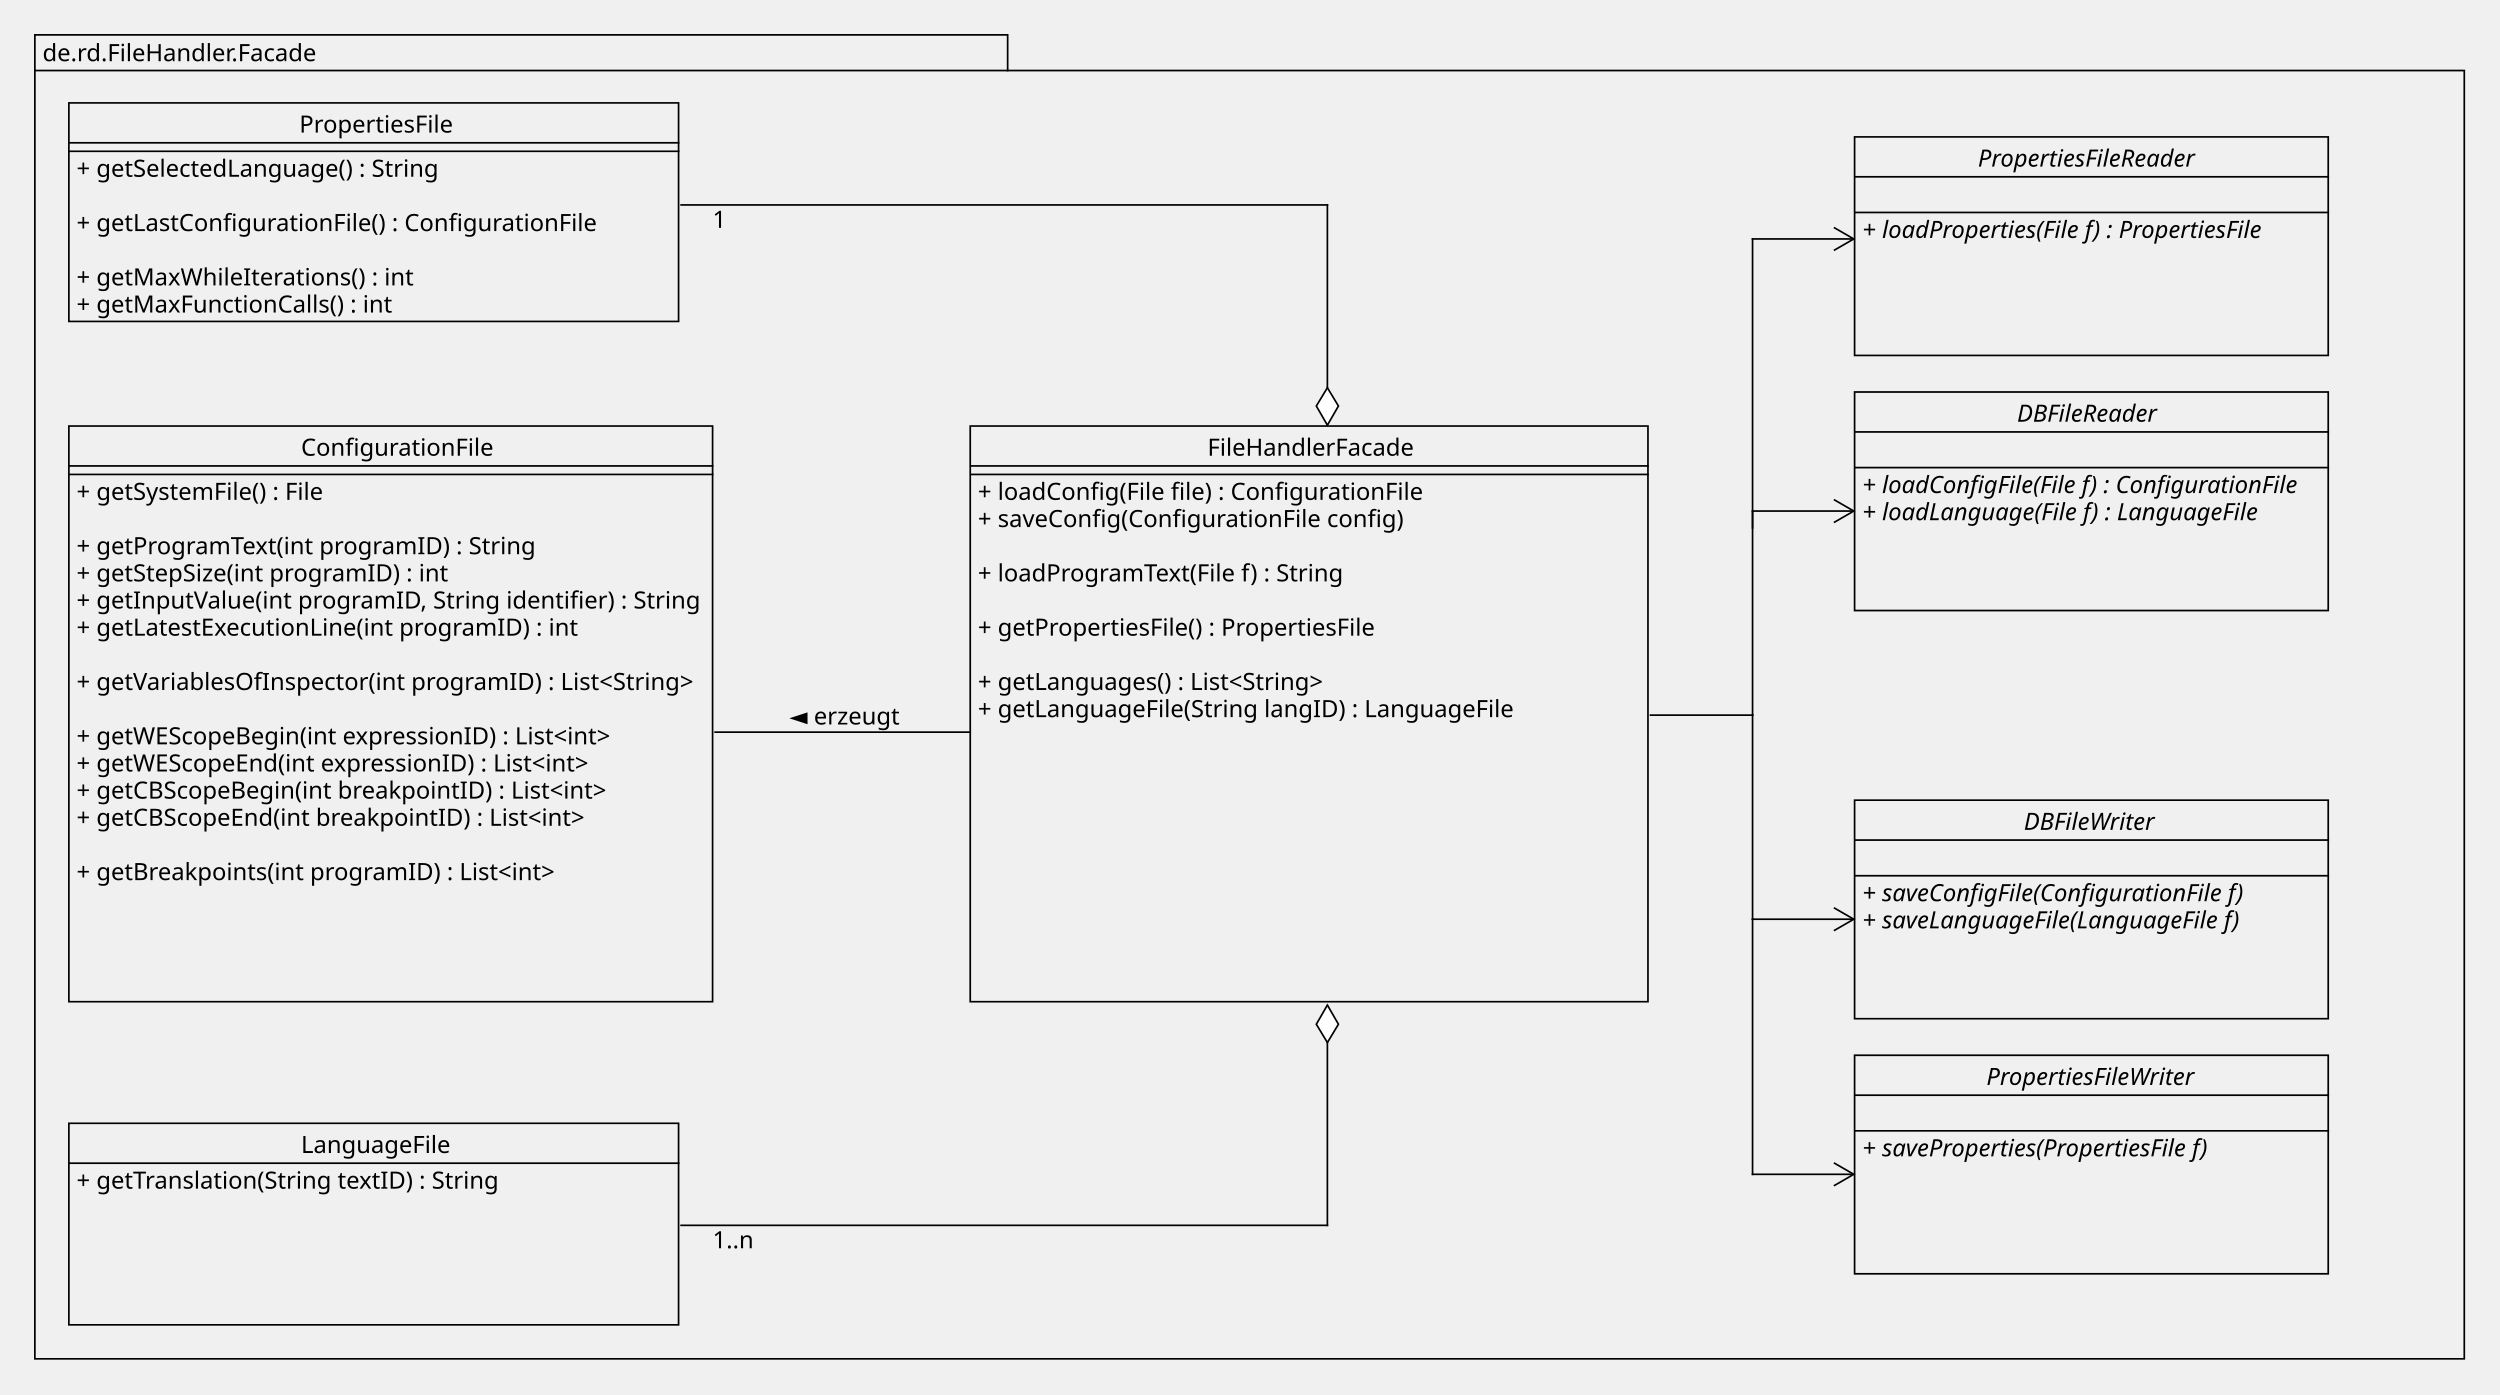
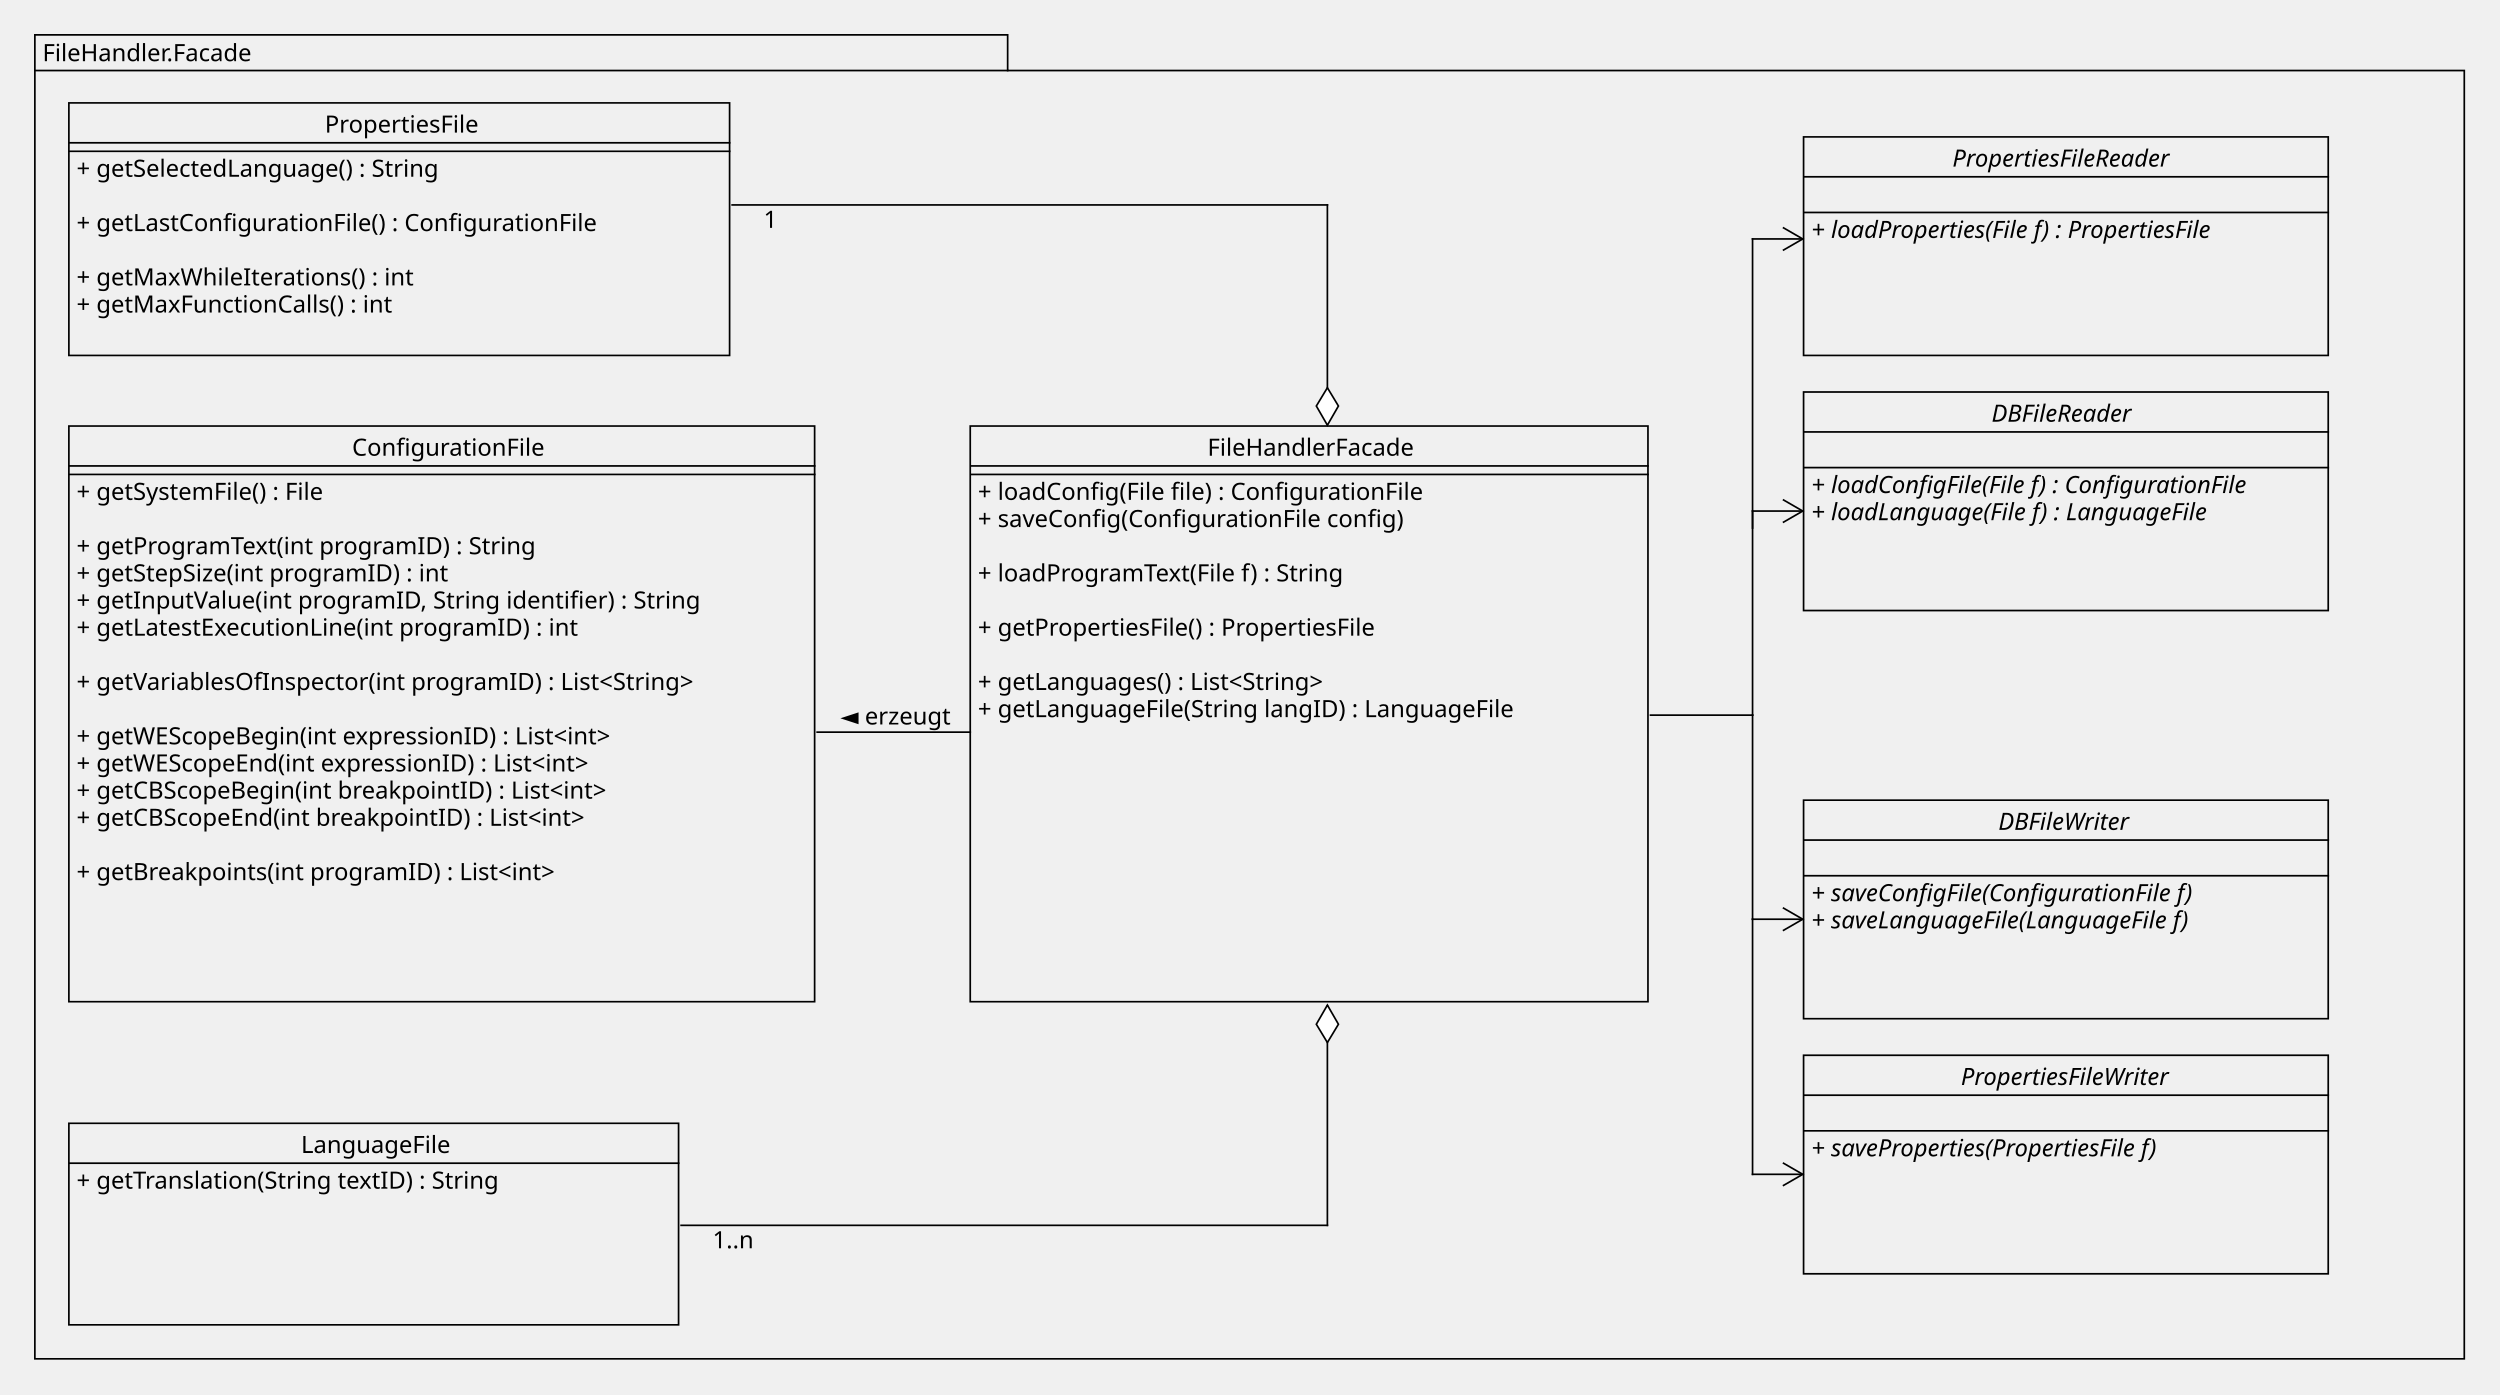
- <svg xmlns="http://www.w3.org/2000/svg" fill-opacity="1" color-rendering="auto" color-interpolation="auto" text-rendering="auto" stroke="black" stroke-linecap="square" width="1470" stroke-miterlimit="10" shape-rendering="auto" stroke-opacity="1" fill="black" stroke-dasharray="none" font-weight="normal" stroke-width="1" viewBox="440 330 1470 820" height="820" font-family="'Dialog'" font-style="normal" stroke-linejoin="miter" font-size="12px" stroke-dashoffset="0" image-rendering="auto">
+ <svg xmlns="http://www.w3.org/2000/svg" fill-opacity="1" color-rendering="auto" color-interpolation="auto" text-rendering="auto" stroke="black" stroke-linecap="square" width="1470" stroke-miterlimit="10" shape-rendering="auto" stroke-opacity="1" fill="black" stroke-dasharray="none" font-weight="normal" stroke-width="1" viewBox="250 190 1470 820" height="820" font-family="'Dialog'" font-style="normal" stroke-linejoin="miter" font-size="12px" stroke-dashoffset="0" image-rendering="auto">
  <defs id="genericDefs" />
  <g>
    <defs id="defs1">
      <clipPath clipPathUnits="userSpaceOnUse" id="clipPath1">
        <path d="M0 0 L2147483647 0 L2147483647 2147483647 L0 2147483647 L0 0 Z" />
      </clipPath>
      <clipPath clipPathUnits="userSpaceOnUse" id="clipPath2">
-         <path d="M0 0 L0 130 L280 130 L280 0 Z" />
+         <path d="M0 0 L0 130 L310 130 L310 0 Z" />
      </clipPath>
      <clipPath clipPathUnits="userSpaceOnUse" id="clipPath3">
        <path d="M0 0 L0 120 L360 120 L360 0 Z" />
      </clipPath>
      <clipPath clipPathUnits="userSpaceOnUse" id="clipPath4">
-         <path d="M0 0 L0 130 L360 130 L360 0 Z" />
+         <path d="M0 0 L0 150 L390 150 L390 0 Z" />
      </clipPath>
      <clipPath clipPathUnits="userSpaceOnUse" id="clipPath5">
-         <path d="M0 0 L0 340 L380 340 L380 0 Z" />
+         <path d="M0 0 L0 340 L440 340 L440 0 Z" />
      </clipPath>
      <clipPath clipPathUnits="userSpaceOnUse" id="clipPath6">
        <path d="M0 0 L0 340 L400 340 L400 0 Z" />
      </clipPath>
      <clipPath clipPathUnits="userSpaceOnUse" id="clipPath7">
        <path d="M0 0 L0 780 L1430 780 L1430 0 Z" />
      </clipPath>
      <clipPath clipPathUnits="userSpaceOnUse" id="clipPath8">
-         <path d="M0 0 L0 180 L90 180 L90 0 Z" />
+         <path d="M0 0 L0 180 L60 180 L60 0 Z" />
      </clipPath>
      <clipPath clipPathUnits="userSpaceOnUse" id="clipPath9">
-         <path d="M0 0 L0 200 L90 200 L90 0 Z" />
+         <path d="M0 0 L0 200 L60 200 L60 0 Z" />
      </clipPath>
      <clipPath clipPathUnits="userSpaceOnUse" id="clipPath10">
-         <path d="M0 0 L0 150 L90 150 L90 0 Z" />
+         <path d="M0 0 L0 150 L60 150 L60 0 Z" />
      </clipPath>
      <clipPath clipPathUnits="userSpaceOnUse" id="clipPath11">
-         <path d="M0 0 L0 150 L150 150 L150 0 Z" />
+         <path d="M0 0 L0 150 L120 150 L120 0 Z" />
      </clipPath>
      <clipPath clipPathUnits="userSpaceOnUse" id="clipPath12">
        <path d="M0 0 L0 170 L410 170 L410 0 Z" />
      </clipPath>
      <clipPath clipPathUnits="userSpaceOnUse" id="clipPath13">
-         <path d="M0 0 L0 160 L410 160 L410 0 Z" />
+         <path d="M0 0 L0 160 L380 160 L380 0 Z" />
      </clipPath>
      <clipPath clipPathUnits="userSpaceOnUse" id="clipPath14">
-         <path d="M0 0 L0 40 L180 40 L180 0 Z" />
+         <path d="M0 0 L0 40 L120 40 L120 0 Z" />
      </clipPath>
    </defs>
-     <g fill="rgb(255,255,255)" fill-opacity="0" transform="translate(1530,410)" stroke-opacity="0" stroke="rgb(255,255,255)">
-       <rect x="0.5" width="278.5" height="128.5" y="0.5" clip-path="url(#clipPath2)" stroke="none" />
+     <g fill="rgb(255,255,255)" fill-opacity="0" transform="translate(1310,270)" stroke-opacity="0" stroke="rgb(255,255,255)">
+       <rect x="0.5" width="308.5" height="128.5" y="0.5" clip-path="url(#clipPath2)" stroke="none" />
    </g>
-     <g transform="translate(1530,410)">
-       <rect fill="none" x="0.5" width="278.5" height="128.5" y="0.5" clip-path="url(#clipPath2)" />
-       <text x="73" font-size="14px" y="17.969" clip-path="url(#clipPath2)" font-family="sans-serif" font-style="italic" stroke="none" xml:space="preserve">PropertiesFileReader</text>
-       <path fill="none" d="M1 23.969 L279 23.969" clip-path="url(#clipPath2)" />
-       <path fill="none" d="M1 44.938 L279 44.938" clip-path="url(#clipPath2)" />
+     <g transform="translate(1310,270)">
+       <rect fill="none" x="0.5" width="308.5" height="128.5" y="0.5" clip-path="url(#clipPath2)" />
+       <text x="88" font-size="14px" y="17.969" clip-path="url(#clipPath2)" font-family="sans-serif" font-style="italic" stroke="none" xml:space="preserve">PropertiesFileReader</text>
+       <path fill="none" d="M1 23.969 L309 23.969" clip-path="url(#clipPath2)" />
+       <path fill="none" d="M1 44.938 L309 44.938" clip-path="url(#clipPath2)" />
      <text x="5" font-size="14px" y="59.906" clip-path="url(#clipPath2)" font-family="sans-serif" font-style="italic" stroke="none" xml:space="preserve">+ loadProperties(File f) : PropertiesFile</text>
    </g>
-     <g fill="rgb(255,255,255)" fill-opacity="0" transform="translate(1530,950)" stroke-opacity="0" stroke="rgb(255,255,255)">
-       <rect x="0.5" width="278.5" height="128.5" y="0.5" clip-path="url(#clipPath2)" stroke="none" />
+     <g fill="rgb(255,255,255)" fill-opacity="0" transform="translate(1310,810)" stroke-opacity="0" stroke="rgb(255,255,255)">
+       <rect x="0.5" width="308.5" height="128.5" y="0.5" clip-path="url(#clipPath2)" stroke="none" />
    </g>
-     <g transform="translate(1530,950)">
-       <rect fill="none" x="0.5" width="278.5" height="128.5" y="0.5" clip-path="url(#clipPath2)" />
-       <text x="78" font-size="14px" y="17.969" clip-path="url(#clipPath2)" font-family="sans-serif" font-style="italic" stroke="none" xml:space="preserve">PropertiesFileWriter</text>
-       <path fill="none" d="M1 23.969 L279 23.969" clip-path="url(#clipPath2)" />
-       <path fill="none" d="M1 44.938 L279 44.938" clip-path="url(#clipPath2)" />
+     <g transform="translate(1310,810)">
+       <rect fill="none" x="0.5" width="308.5" height="128.5" y="0.5" clip-path="url(#clipPath2)" />
+       <text x="93" font-size="14px" y="17.969" clip-path="url(#clipPath2)" font-family="sans-serif" font-style="italic" stroke="none" xml:space="preserve">PropertiesFileWriter</text>
+       <path fill="none" d="M1 23.969 L309 23.969" clip-path="url(#clipPath2)" />
+       <path fill="none" d="M1 44.938 L309 44.938" clip-path="url(#clipPath2)" />
      <text x="5" font-size="14px" y="59.906" clip-path="url(#clipPath2)" font-family="sans-serif" font-style="italic" stroke="none" xml:space="preserve">+ saveProperties(PropertiesFile f)</text>
    </g>
-     <g fill="rgb(255,255,255)" fill-opacity="0" transform="translate(480,990)" stroke-opacity="0" stroke="rgb(255,255,255)">
+     <g fill="rgb(255,255,255)" fill-opacity="0" transform="translate(290,850)" stroke-opacity="0" stroke="rgb(255,255,255)">
      <rect x="0.5" width="358.5" height="118.5" y="0.5" clip-path="url(#clipPath3)" stroke="none" />
    </g>
-     <g transform="translate(480,990)">
+     <g transform="translate(290,850)">
      <rect fill="none" x="0.5" width="358.5" height="118.5" y="0.5" clip-path="url(#clipPath3)" />
      <text x="137" font-size="14px" y="17.969" clip-path="url(#clipPath3)" font-family="sans-serif" stroke="none" xml:space="preserve">LanguageFile</text>
      <path fill="none" d="M1 23.969 L359 23.969" clip-path="url(#clipPath3)" />
      <text x="5" font-size="14px" y="38.938" clip-path="url(#clipPath3)" font-family="sans-serif" stroke="none" xml:space="preserve">+ getTranslation(String textID) : String</text>
    </g>
-     <g fill="rgb(255,255,255)" fill-opacity="0" transform="translate(480,390)" stroke-opacity="0" stroke="rgb(255,255,255)">
-       <rect x="0.5" width="358.5" height="128.5" y="0.5" clip-path="url(#clipPath4)" stroke="none" />
+     <g fill="rgb(255,255,255)" fill-opacity="0" transform="translate(290,250)" stroke-opacity="0" stroke="rgb(255,255,255)">
+       <rect x="0.5" width="388.5" height="148.5" y="0.5" clip-path="url(#clipPath4)" stroke="none" />
    </g>
-     <g transform="translate(480,390)">
-       <rect fill="none" x="0.5" width="358.5" height="128.5" y="0.5" clip-path="url(#clipPath4)" />
-       <text x="136" font-size="14px" y="17.969" clip-path="url(#clipPath4)" font-family="sans-serif" stroke="none" xml:space="preserve">PropertiesFile</text>
-       <path fill="none" d="M1 23.969 L359 23.969" clip-path="url(#clipPath4)" />
-       <path fill="none" d="M1 28.969 L359 28.969" clip-path="url(#clipPath4)" />
+     <g transform="translate(290,250)">
+       <rect fill="none" x="0.5" width="388.5" height="148.5" y="0.5" clip-path="url(#clipPath4)" />
+       <text x="151" font-size="14px" y="17.969" clip-path="url(#clipPath4)" font-family="sans-serif" stroke="none" xml:space="preserve">PropertiesFile</text>
+       <path fill="none" d="M1 23.969 L389 23.969" clip-path="url(#clipPath4)" />
+       <path fill="none" d="M1 28.969 L389 28.969" clip-path="url(#clipPath4)" />
      <text x="5" font-size="14px" y="43.938" clip-path="url(#clipPath4)" font-family="sans-serif" stroke="none" xml:space="preserve">+ getSelectedLanguage() : String</text>
      <text x="5" font-size="14px" y="75.875" clip-path="url(#clipPath4)" font-family="sans-serif" stroke="none" xml:space="preserve">+ getLastConfigurationFile() : ConfigurationFile</text>
      <text x="5" font-size="14px" y="107.812" clip-path="url(#clipPath4)" font-family="sans-serif" stroke="none" xml:space="preserve">+ getMaxWhileIterations() : int</text>
      <text x="5" font-size="14px" y="123.781" clip-path="url(#clipPath4)" font-family="sans-serif" stroke="none" xml:space="preserve">+ getMaxFunctionCalls() : int</text>
    </g>
-     <g fill="rgb(255,255,255)" fill-opacity="0" transform="translate(480,580)" stroke-opacity="0" stroke="rgb(255,255,255)">
-       <rect x="0.5" width="378.5" height="338.5" y="0.5" clip-path="url(#clipPath5)" stroke="none" />
+     <g fill="rgb(255,255,255)" fill-opacity="0" transform="translate(290,440)" stroke-opacity="0" stroke="rgb(255,255,255)">
+       <rect x="0.5" width="438.5" height="338.5" y="0.5" clip-path="url(#clipPath5)" stroke="none" />
    </g>
-     <g transform="translate(480,580)">
-       <rect fill="none" x="0.5" width="378.5" height="338.5" y="0.5" clip-path="url(#clipPath5)" />
-       <text x="137" font-size="14px" y="17.969" clip-path="url(#clipPath5)" font-family="sans-serif" stroke="none" xml:space="preserve">ConfigurationFile</text>
-       <path fill="none" d="M1 23.969 L379 23.969" clip-path="url(#clipPath5)" />
-       <path fill="none" d="M1 28.969 L379 28.969" clip-path="url(#clipPath5)" />
+     <g transform="translate(290,440)">
+       <rect fill="none" x="0.5" width="438.5" height="338.5" y="0.5" clip-path="url(#clipPath5)" />
+       <text x="167" font-size="14px" y="17.969" clip-path="url(#clipPath5)" font-family="sans-serif" stroke="none" xml:space="preserve">ConfigurationFile</text>
+       <path fill="none" d="M1 23.969 L439 23.969" clip-path="url(#clipPath5)" />
+       <path fill="none" d="M1 28.969 L439 28.969" clip-path="url(#clipPath5)" />
      <text x="5" font-size="14px" y="43.938" clip-path="url(#clipPath5)" font-family="sans-serif" stroke="none" xml:space="preserve">+ getSystemFile() : File</text>
      <text x="5" font-size="14px" y="75.875" clip-path="url(#clipPath5)" font-family="sans-serif" stroke="none" xml:space="preserve">+ getProgramText(int programID) : String</text>
      <text x="5" font-size="14px" y="91.844" clip-path="url(#clipPath5)" font-family="sans-serif" stroke="none" xml:space="preserve">+ getStepSize(int programID) : int</text>
      <text x="5" font-size="14px" y="107.812" clip-path="url(#clipPath5)" font-family="sans-serif" stroke="none" xml:space="preserve">+ getInputValue(int programID, String identifier) : String</text>
      <text x="5" font-size="14px" y="123.781" clip-path="url(#clipPath5)" font-family="sans-serif" stroke="none" xml:space="preserve">+ getLatestExecutionLine(int programID) : int</text>
      <text x="5" font-size="14px" y="155.719" clip-path="url(#clipPath5)" font-family="sans-serif" stroke="none" xml:space="preserve">+ getVariablesOfInspector(int programID) : List&lt;String&gt; </text>
      <text x="5" font-size="14px" y="187.656" clip-path="url(#clipPath5)" font-family="sans-serif" stroke="none" xml:space="preserve">+ getWEScopeBegin(int expressionID) : List&lt;int&gt;</text>
      <text x="5" font-size="14px" y="203.625" clip-path="url(#clipPath5)" font-family="sans-serif" stroke="none" xml:space="preserve">+ getWEScopeEnd(int expressionID) : List&lt;int&gt;</text>
      <text x="5" font-size="14px" y="219.594" clip-path="url(#clipPath5)" font-family="sans-serif" stroke="none" xml:space="preserve">+ getCBScopeBegin(int breakpointID) : List&lt;int&gt;</text>
      <text x="5" font-size="14px" y="235.562" clip-path="url(#clipPath5)" font-family="sans-serif" stroke="none" xml:space="preserve">+ getCBScopeEnd(int breakpointID) : List&lt;int&gt;</text>
      <text x="5" font-size="14px" y="267.5" clip-path="url(#clipPath5)" font-family="sans-serif" stroke="none" xml:space="preserve">+ getBreakpoints(int programID) : List&lt;int&gt;</text>
    </g>
-     <g fill="rgb(255,255,255)" fill-opacity="0" transform="translate(1010,580)" stroke-opacity="0" stroke="rgb(255,255,255)">
+     <g fill="rgb(255,255,255)" fill-opacity="0" transform="translate(820,440)" stroke-opacity="0" stroke="rgb(255,255,255)">
      <rect x="0.5" width="398.5" height="338.5" y="0.5" clip-path="url(#clipPath6)" stroke="none" />
    </g>
-     <g transform="translate(1010,580)">
+     <g transform="translate(820,440)">
      <rect fill="none" x="0.5" width="398.5" height="338.5" y="0.5" clip-path="url(#clipPath6)" />
      <text x="140" font-size="14px" y="17.969" clip-path="url(#clipPath6)" font-family="sans-serif" stroke="none" xml:space="preserve">FileHandlerFacade</text>
      <path fill="none" d="M1 23.969 L399 23.969" clip-path="url(#clipPath6)" />
      <path fill="none" d="M1 28.969 L399 28.969" clip-path="url(#clipPath6)" />
      <text x="5" font-size="14px" y="43.938" clip-path="url(#clipPath6)" font-family="sans-serif" stroke="none" xml:space="preserve">+ loadConfig(File file) : ConfigurationFile</text>
      <text x="5" font-size="14px" y="59.906" clip-path="url(#clipPath6)" font-family="sans-serif" stroke="none" xml:space="preserve">+ saveConfig(ConfigurationFile config)</text>
      <text x="5" font-size="14px" y="91.844" clip-path="url(#clipPath6)" font-family="sans-serif" stroke="none" xml:space="preserve">+ loadProgramText(File f) : String</text>
      <text x="5" font-size="14px" y="123.781" clip-path="url(#clipPath6)" font-family="sans-serif" stroke="none" xml:space="preserve">+ getPropertiesFile() : PropertiesFile</text>
      <text x="5" font-size="14px" y="155.719" clip-path="url(#clipPath6)" font-family="sans-serif" stroke="none" xml:space="preserve">+ getLanguages() : List&lt;String&gt;</text>
      <text x="5" font-size="14px" y="171.688" clip-path="url(#clipPath6)" font-family="sans-serif" stroke="none" xml:space="preserve">+ getLanguageFile(String langID) : LanguageFile</text>
    </g>
-     <g fill="rgb(255,255,255)" fill-opacity="0" transform="translate(460,350)" stroke-opacity="0" stroke="rgb(255,255,255)">
+     <g fill="rgb(255,255,255)" fill-opacity="0" transform="translate(270,210)" stroke-opacity="0" stroke="rgb(255,255,255)">
      <path d="M0.5 0.5 L572.5 0.5 L572.5 21.469 L1429 21.469 L1429 779 L0.5 779 Z" stroke="none" clip-path="url(#clipPath7)" />
    </g>
-     <g transform="translate(460,350)">
+     <g transform="translate(270,210)">
      <path fill="none" d="M0.5 0.5 L572.5 0.5 L572.5 21.469 L1429 21.469 L1429 779 L0.5 779 Z" clip-path="url(#clipPath7)" />
      <path fill="none" d="M0.5 21.469 L572.5 21.469" clip-path="url(#clipPath7)" />
-       <text x="5" font-size="14px" y="15.969" clip-path="url(#clipPath7)" font-family="sans-serif" stroke="none" xml:space="preserve">de.rd.FileHandler.Facade</text>
+       <text x="5" font-size="14px" y="15.969" clip-path="url(#clipPath7)" font-family="sans-serif" stroke="none" xml:space="preserve">FileHandler.Facade</text>
    </g>
-     <g fill="rgb(255,255,255)" fill-opacity="0" transform="translate(1530,800)" stroke-opacity="0" stroke="rgb(255,255,255)">
-       <rect x="0.5" width="278.5" height="128.5" y="0.5" clip-path="url(#clipPath2)" stroke="none" />
+     <g fill="rgb(255,255,255)" fill-opacity="0" transform="translate(1310,660)" stroke-opacity="0" stroke="rgb(255,255,255)">
+       <rect x="0.5" width="308.5" height="128.5" y="0.5" clip-path="url(#clipPath2)" stroke="none" />
    </g>
-     <g transform="translate(1530,800)">
-       <rect fill="none" x="0.5" width="278.5" height="128.5" y="0.5" clip-path="url(#clipPath2)" />
-       <text x="100" font-size="14px" y="17.969" clip-path="url(#clipPath2)" font-family="sans-serif" font-style="italic" stroke="none" xml:space="preserve">DBFileWriter</text>
-       <path fill="none" d="M1 23.969 L279 23.969" clip-path="url(#clipPath2)" />
-       <path fill="none" d="M1 44.938 L279 44.938" clip-path="url(#clipPath2)" />
+     <g transform="translate(1310,660)">
+       <rect fill="none" x="0.5" width="308.5" height="128.5" y="0.5" clip-path="url(#clipPath2)" />
+       <text x="115" font-size="14px" y="17.969" clip-path="url(#clipPath2)" font-family="sans-serif" font-style="italic" stroke="none" xml:space="preserve">DBFileWriter</text>
+       <path fill="none" d="M1 23.969 L309 23.969" clip-path="url(#clipPath2)" />
+       <path fill="none" d="M1 44.938 L309 44.938" clip-path="url(#clipPath2)" />
      <text x="5" font-size="14px" y="59.906" clip-path="url(#clipPath2)" font-family="sans-serif" font-style="italic" stroke="none" xml:space="preserve">+ saveConfigFile(ConfigurationFile f)</text>
      <text x="5" font-size="14px" y="75.875" clip-path="url(#clipPath2)" font-family="sans-serif" font-style="italic" stroke="none" xml:space="preserve">+ saveLanguageFile(LanguageFile f)</text>
    </g>
-     <g fill="rgb(255,255,255)" fill-opacity="0" transform="translate(1530,560)" stroke-opacity="0" stroke="rgb(255,255,255)">
-       <rect x="0.5" width="278.5" height="128.5" y="0.5" clip-path="url(#clipPath2)" stroke="none" />
+     <g fill="rgb(255,255,255)" fill-opacity="0" transform="translate(1310,420)" stroke-opacity="0" stroke="rgb(255,255,255)">
+       <rect x="0.5" width="308.5" height="128.5" y="0.5" clip-path="url(#clipPath2)" stroke="none" />
    </g>
-     <g transform="translate(1530,560)">
-       <rect fill="none" x="0.5" width="278.5" height="128.5" y="0.5" clip-path="url(#clipPath2)" />
-       <text x="96" font-size="14px" y="17.969" clip-path="url(#clipPath2)" font-family="sans-serif" font-style="italic" stroke="none" xml:space="preserve">DBFileReader</text>
-       <path fill="none" d="M1 23.969 L279 23.969" clip-path="url(#clipPath2)" />
-       <path fill="none" d="M1 44.938 L279 44.938" clip-path="url(#clipPath2)" />
+     <g transform="translate(1310,420)">
+       <rect fill="none" x="0.5" width="308.5" height="128.5" y="0.5" clip-path="url(#clipPath2)" />
+       <text x="111" font-size="14px" y="17.969" clip-path="url(#clipPath2)" font-family="sans-serif" font-style="italic" stroke="none" xml:space="preserve">DBFileReader</text>
+       <path fill="none" d="M1 23.969 L309 23.969" clip-path="url(#clipPath2)" />
+       <path fill="none" d="M1 44.938 L309 44.938" clip-path="url(#clipPath2)" />
      <text x="5" font-size="14px" y="59.906" clip-path="url(#clipPath2)" font-family="sans-serif" font-style="italic" stroke="none" xml:space="preserve">+ loadConfigFile(File f) : ConfigurationFile</text>
      <text x="5" font-size="14px" y="75.875" clip-path="url(#clipPath2)" font-family="sans-serif" font-style="italic" stroke="none" xml:space="preserve">+ loadLanguage(File f) : LanguageFile</text>
    </g>
-     <g transform="translate(1460,860)">
-       <path fill="none" d="M69.5 160.5 L10.5 160.5" clip-path="url(#clipPath8)" />
+     <g transform="translate(1270,720)">
+       <path fill="none" d="M39.5 160.5 L10.5 160.5" clip-path="url(#clipPath8)" />
      <path fill="none" d="M10.5 160.5 L10.5 10.5" clip-path="url(#clipPath8)" />
-       <path fill="none" d="M58.742 154 L70 160.5 L58.742 167" clip-path="url(#clipPath8)" />
+       <path fill="none" d="M28.742 154 L40 160.5 L28.742 167" clip-path="url(#clipPath8)" />
    </g>
-     <g transform="translate(1460,460)">
-       <path fill="none" d="M69.5 10.5 L10.5 10.5" clip-path="url(#clipPath9)" />
+     <g transform="translate(1270,320)">
+       <path fill="none" d="M39.5 10.5 L10.5 10.5" clip-path="url(#clipPath9)" />
      <path fill="none" d="M10.5 10.5 L10.5 180.5" clip-path="url(#clipPath9)" />
-       <path fill="none" d="M58.742 4 L70 10.5 L58.742 17" clip-path="url(#clipPath9)" />
+       <path fill="none" d="M28.742 4 L40 10.5 L28.742 17" clip-path="url(#clipPath9)" />
    </g>
-     <g transform="translate(1460,740)">
-       <path fill="none" d="M69.5 130.5 L10.5 130.5" clip-path="url(#clipPath10)" />
+     <g transform="translate(1270,600)">
+       <path fill="none" d="M39.5 130.5 L10.5 130.5" clip-path="url(#clipPath10)" />
      <path fill="none" d="M10.5 130.5 L10.5 10.5" clip-path="url(#clipPath10)" />
-       <path fill="none" d="M58.742 124 L70 130.5 L58.742 137" clip-path="url(#clipPath10)" />
+       <path fill="none" d="M28.742 124 L40 130.5 L28.742 137" clip-path="url(#clipPath10)" />
    </g>
-     <g transform="translate(1400,620)">
-       <path fill="none" d="M129.5 10.5 L70.5 10.5" clip-path="url(#clipPath11)" />
+     <g transform="translate(1210,480)">
+       <path fill="none" d="M99.5 10.5 L70.5 10.5" clip-path="url(#clipPath11)" />
      <path fill="none" d="M70.5 10.5 L70.5 130.5" clip-path="url(#clipPath11)" />
      <path fill="none" d="M70.5 130.5 L10.5 130.5" clip-path="url(#clipPath11)" />
-       <path fill="none" d="M118.742 4 L130 10.5 L118.742 17" clip-path="url(#clipPath11)" />
+       <path fill="none" d="M88.742 4 L100 10.5 L88.742 17" clip-path="url(#clipPath11)" />
    </g>
-     <g transform="translate(830,910)">
+     <g transform="translate(640,770)">
      <path fill="none" d="M10.5 140.5 L390.5 140.5" clip-path="url(#clipPath12)" />
      <path fill="none" d="M390.5 140.5 L390.5 11.5" clip-path="url(#clipPath12)" />
      <path fill="white" d="M397 22.258 L390.5 11 L384 22.258 L390.5 33.017 Z" clip-path="url(#clipPath12)" stroke="none" />
      <path fill="none" d="M397 22.258 L390.5 11 L384 22.258 L390.5 33.017 Z" clip-path="url(#clipPath12)" />
      <text x="29" font-size="14px" y="153.969" clip-path="url(#clipPath12)" font-family="sans-serif" stroke="none" xml:space="preserve">1..n</text>
    </g>
-     <g transform="translate(830,440)">
-       <path fill="none" d="M10.5 10.5 L390.5 10.5" clip-path="url(#clipPath13)" />
-       <path fill="none" d="M390.5 10.5 L390.5 139.5" clip-path="url(#clipPath13)" />
-       <path fill="white" d="M384 128.742 L390.5 140 L397 128.742 L390.5 117.983 Z" clip-path="url(#clipPath13)" stroke="none" />
-       <path fill="none" d="M384 128.742 L390.5 140 L397 128.742 L390.5 117.983 Z" clip-path="url(#clipPath13)" />
+     <g transform="translate(670,300)">
+       <path fill="none" d="M10.5 10.5 L360.5 10.5" clip-path="url(#clipPath13)" />
+       <path fill="none" d="M360.5 10.5 L360.5 139.5" clip-path="url(#clipPath13)" />
+       <path fill="white" d="M354 128.742 L360.5 140 L367 128.742 L360.5 117.983 Z" clip-path="url(#clipPath13)" stroke="none" />
+       <path fill="none" d="M354 128.742 L360.5 140 L367 128.742 L360.5 117.983 Z" clip-path="url(#clipPath13)" />
      <text x="29" font-size="14px" y="23.969" clip-path="url(#clipPath13)" font-family="sans-serif" stroke="none" xml:space="preserve">1</text>
    </g>
-     <g transform="translate(850,740)">
-       <path fill="none" d="M10.5 20.5 L160.5 20.5" clip-path="url(#clipPath14)" />
-       <text x="54.11" font-size="14px" y="16" clip-path="url(#clipPath14)" font-family="sans-serif" stroke="none" xml:space="preserve">◄ erzeugt</text>
+     <g transform="translate(720,600)">
+       <path fill="none" d="M10.5 20.5 L100.5 20.5" clip-path="url(#clipPath14)" />
+       <text x="24.11" font-size="14px" y="16" clip-path="url(#clipPath14)" font-family="sans-serif" stroke="none" xml:space="preserve">◄ erzeugt</text>
    </g>
  </g>
</svg>
